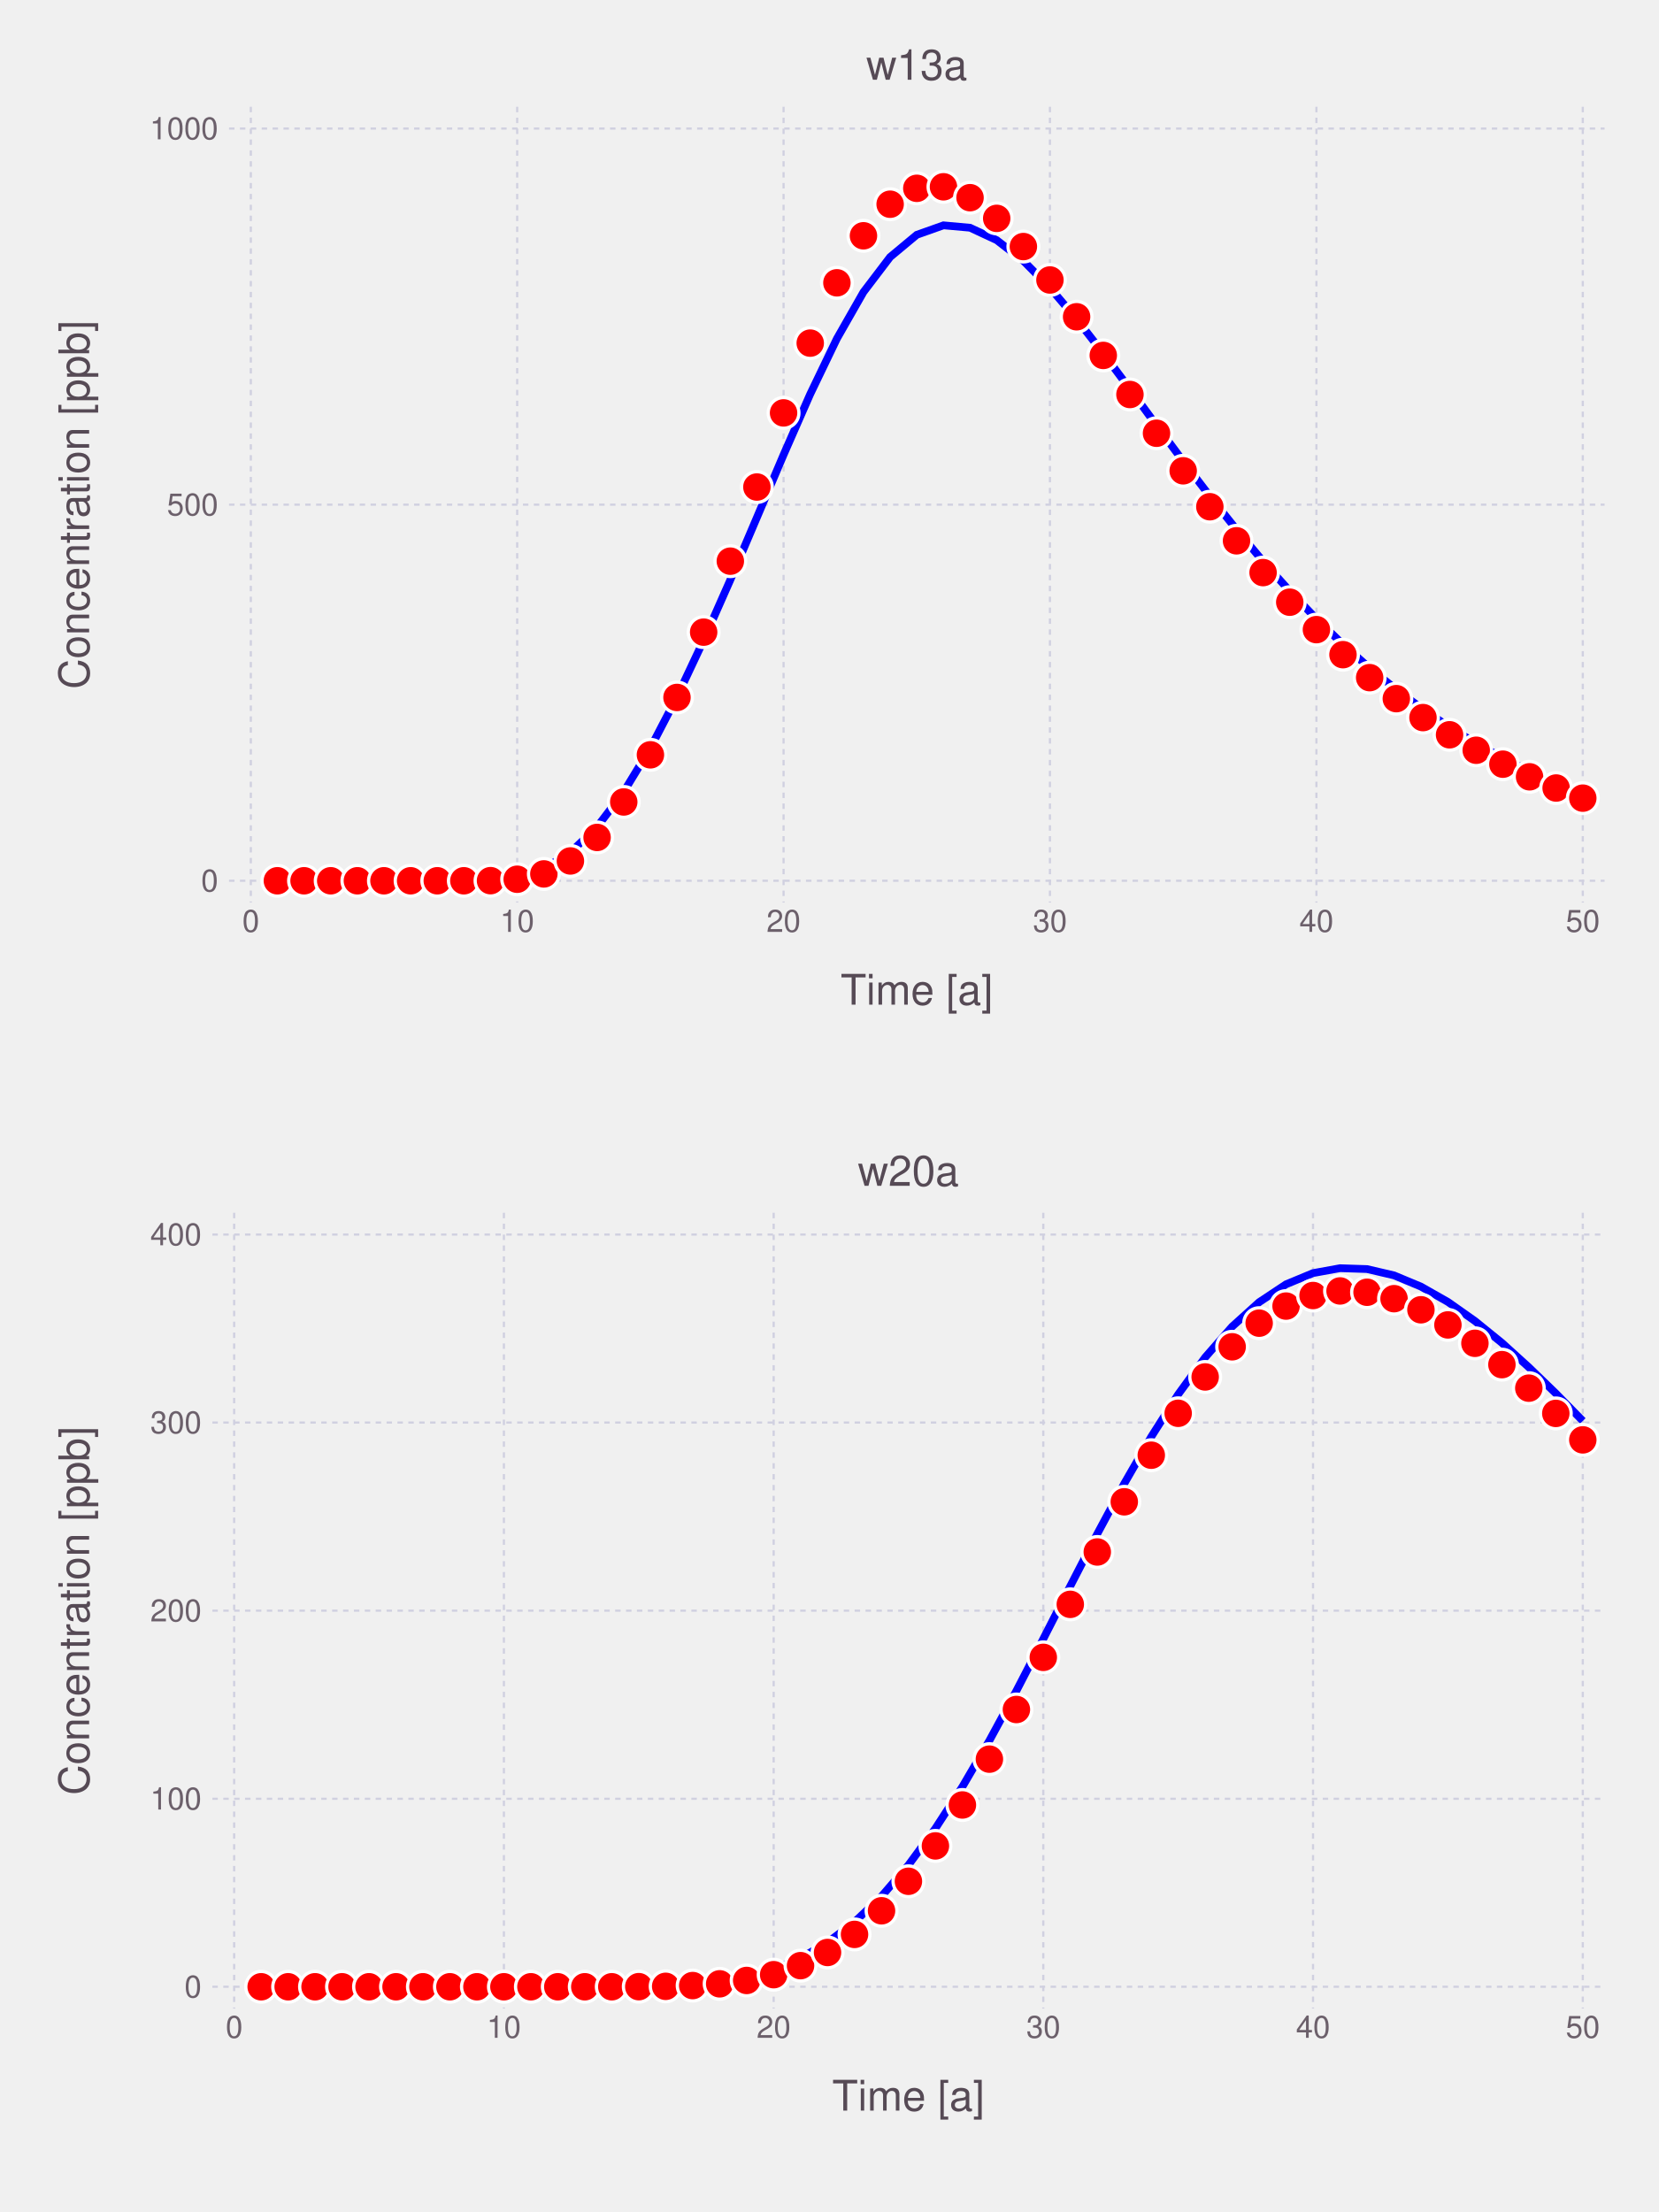
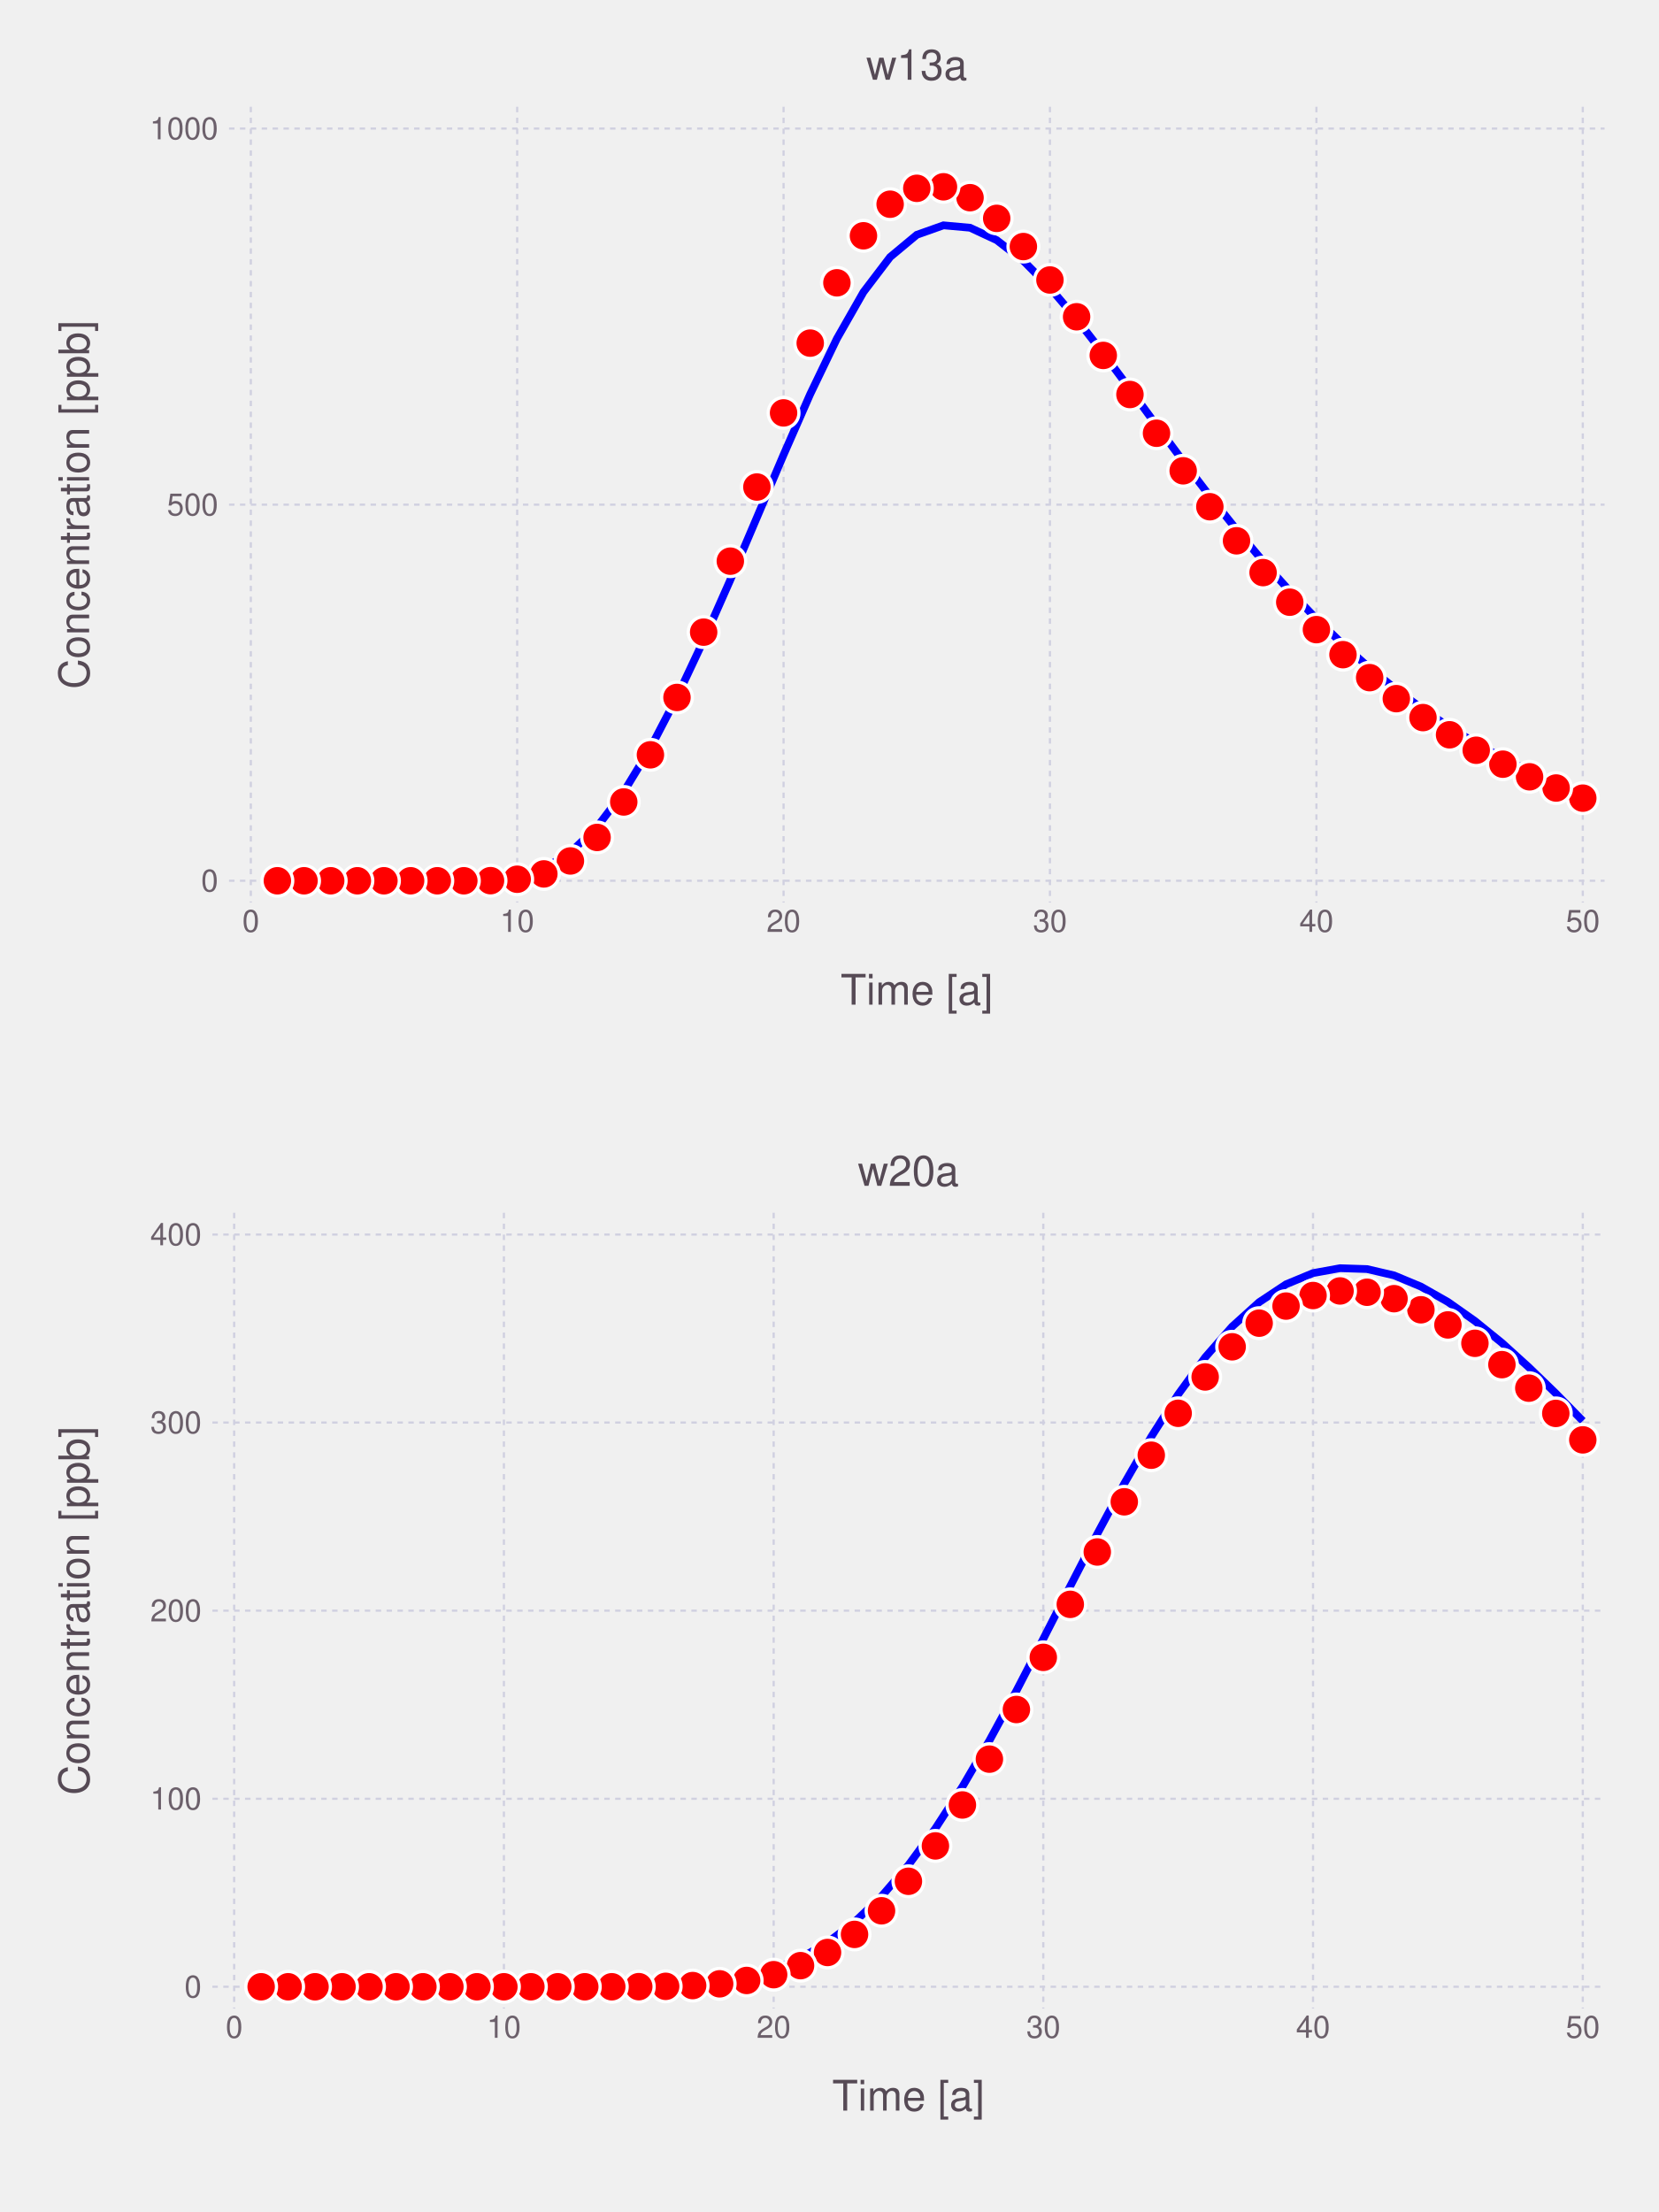
<svg xmlns="http://www.w3.org/2000/svg" xmlns:xlink="http://www.w3.org/1999/xlink" version="1.2" width="152.4mm" height="203.2mm" viewBox="0 0 152.4 203.2" stroke="none" fill="#000000" stroke-width="0.3" font-size="3.88">
-   <g class="plotroot xscalable yscalable" id="img-ec801d89-1">
-     <g font-size="3.88" font-family="'PT Sans','Helvetica Neue','Helvetica',sans-serif" fill="#564A55" stroke="#000000" stroke-opacity="0.000" id="img-ec801d89-2">
+   <g class="plotroot xscalable yscalable" id="img-d4e4b891-1">
+     <g font-size="3.88" font-family="'PT Sans','Helvetica Neue','Helvetica',sans-serif" fill="#564A55" stroke="#000000" stroke-opacity="0.000" id="img-d4e4b891-2">
      <text x="83.45" y="191.56" text-anchor="middle" dy="0.6em">Time [a]</text>
    </g>
-     <g class="guide xlabels" font-size="2.82" font-family="'PT Sans Caption','Helvetica Neue','Helvetica',sans-serif" fill="#6C606B" id="img-ec801d89-3">
+     <g class="guide xlabels" font-size="2.82" font-family="'PT Sans Caption','Helvetica Neue','Helvetica',sans-serif" fill="#6C606B" id="img-d4e4b891-3">
      <text x="21.51" y="185.51" text-anchor="middle" dy="0.6em">0</text>
      <text x="46.29" y="185.51" text-anchor="middle" dy="0.6em">10</text>
      <text x="71.07" y="185.51" text-anchor="middle" dy="0.6em">20</text>
      <text x="95.84" y="185.51" text-anchor="middle" dy="0.6em">30</text>
      <text x="120.62" y="185.51" text-anchor="middle" dy="0.6em">40</text>
      <text x="145.4" y="185.51" text-anchor="middle" dy="0.6em">50</text>
    </g>
-     <g clip-path="url(#img-ec801d89-4)">
-       <g id="img-ec801d89-5">
-         <g pointer-events="visible" opacity="1" fill="#000000" fill-opacity="0.000" stroke="#000000" stroke-opacity="0.000" class="guide background" id="img-ec801d89-6">
+     <g clip-path="url(#img-d4e4b891-4)">
+       <g id="img-d4e4b891-5">
+         <g pointer-events="visible" opacity="1" fill="#000000" fill-opacity="0.000" stroke="#000000" stroke-opacity="0.000" class="guide background" id="img-d4e4b891-6">
          <rect x="19.51" y="111.41" width="127.89" height="73.1" />
        </g>
-         <g class="guide ygridlines xfixed" stroke-dasharray="0.5,0.5" stroke-width="0.2" stroke="#D0D0E0" id="img-ec801d89-7">
+         <g class="guide ygridlines xfixed" stroke-dasharray="0.5,0.5" stroke-width="0.2" stroke="#D0D0E0" id="img-d4e4b891-7">
          <path fill="none" d="M19.51,182.51 L 147.4 182.51" />
          <path fill="none" d="M19.51,165.24 L 147.4 165.24" />
          <path fill="none" d="M19.51,147.96 L 147.4 147.96" />
          <path fill="none" d="M19.51,130.68 L 147.4 130.68" />
          <path fill="none" d="M19.51,113.41 L 147.4 113.41" />
        </g>
-         <g class="guide xgridlines yfixed" stroke-dasharray="0.5,0.5" stroke-width="0.2" stroke="#D0D0E0" id="img-ec801d89-8">
+         <g class="guide xgridlines yfixed" stroke-dasharray="0.5,0.5" stroke-width="0.2" stroke="#D0D0E0" id="img-d4e4b891-8">
          <path fill="none" d="M21.51,111.41 L 21.51 184.51" />
          <path fill="none" d="M46.29,111.41 L 46.29 184.51" />
          <path fill="none" d="M71.07,111.41 L 71.07 184.51" />
          <path fill="none" d="M95.84,111.41 L 95.84 184.51" />
          <path fill="none" d="M120.62,111.41 L 120.62 184.51" />
          <path fill="none" d="M145.4,111.41 L 145.4 184.51" />
        </g>
-         <g class="plotpanel" id="img-ec801d89-9">
-           <g stroke-width="0.71" fill="#000000" fill-opacity="0.000" class="geometry" stroke-dasharray="none" stroke="#0000FF" id="img-ec801d89-10">
+         <g class="plotpanel" id="img-d4e4b891-9">
+           <g stroke-width="0.71" fill="#000000" fill-opacity="0.000" class="geometry" stroke-dasharray="none" stroke="#0000FF" id="img-d4e4b891-10">
            <path fill="none" d="M23.99,182.51 L 26.47 182.51 28.94 182.51 31.42 182.51 33.9 182.51 36.38 182.51 38.85 182.51 41.33 182.51 43.81 182.51 46.29 182.51 48.77 182.51 51.24 182.51 53.72 182.51 56.2 182.5 58.68 182.48 61.15 182.43 63.63 182.3 66.11 182.04 68.59 181.6 71.07 180.9 73.54 179.87 76.02 178.44 78.5 176.56 80.98 174.2 83.45 171.33 85.93 167.96 88.41 164.13 90.89 159.89 93.37 155.32 95.84 150.55 98.32 145.7 100.8 140.9 103.28 136.28 105.76 131.98 108.23 128.09 110.71 124.69 113.19 121.86 115.67 119.62 118.14 117.98 120.62 116.95 123.1 116.5 125.58 116.58 128.06 117.16 130.53 118.19 133.01 119.6 135.49 121.35 137.97 123.36 140.44 125.6 142.92 128 145.4 130.53" />
          </g>
-           <g class="geometry" id="img-ec801d89-11">
-             <g class="color_RGBA{Float32}(1.0f0,0.0f0,0.0f0,1.0f0)" stroke="#FFFFFF" stroke-width="0.3" fill="#FF0000" id="img-ec801d89-12">
-               <use xlink:href="#img-ec801d89-13" x="23.99" y="182.51" />
-               <use xlink:href="#img-ec801d89-13" x="26.47" y="182.51" />
-               <use xlink:href="#img-ec801d89-13" x="28.94" y="182.51" />
-               <use xlink:href="#img-ec801d89-13" x="31.42" y="182.51" />
-               <use xlink:href="#img-ec801d89-13" x="33.9" y="182.51" />
-               <use xlink:href="#img-ec801d89-13" x="36.38" y="182.51" />
-               <use xlink:href="#img-ec801d89-13" x="38.85" y="182.51" />
-               <use xlink:href="#img-ec801d89-13" x="41.33" y="182.51" />
-               <use xlink:href="#img-ec801d89-13" x="43.81" y="182.51" />
-               <use xlink:href="#img-ec801d89-13" x="46.29" y="182.51" />
-               <use xlink:href="#img-ec801d89-13" x="48.77" y="182.51" />
-               <use xlink:href="#img-ec801d89-13" x="51.24" y="182.51" />
-               <use xlink:href="#img-ec801d89-13" x="53.72" y="182.51" />
-               <use xlink:href="#img-ec801d89-13" x="56.2" y="182.51" />
-               <use xlink:href="#img-ec801d89-13" x="58.68" y="182.5" />
-               <use xlink:href="#img-ec801d89-13" x="61.15" y="182.47" />
-               <use xlink:href="#img-ec801d89-13" x="63.63" y="182.4" />
-               <use xlink:href="#img-ec801d89-13" x="66.11" y="182.24" />
-               <use xlink:href="#img-ec801d89-13" x="68.59" y="181.93" />
-               <use xlink:href="#img-ec801d89-13" x="71.07" y="181.4" />
-               <use xlink:href="#img-ec801d89-13" x="73.54" y="180.57" />
-               <use xlink:href="#img-ec801d89-13" x="76.02" y="179.36" />
-               <use xlink:href="#img-ec801d89-13" x="78.5" y="177.7" />
-               <use xlink:href="#img-ec801d89-13" x="80.98" y="175.53" />
-               <use xlink:href="#img-ec801d89-13" x="83.45" y="172.82" />
-               <use xlink:href="#img-ec801d89-13" x="85.93" y="169.57" />
-               <use xlink:href="#img-ec801d89-13" x="88.41" y="165.81" />
-               <use xlink:href="#img-ec801d89-13" x="90.89" y="161.6" />
-               <use xlink:href="#img-ec801d89-13" x="93.37" y="157.04" />
-               <use xlink:href="#img-ec801d89-13" x="95.84" y="152.25" />
-               <use xlink:href="#img-ec801d89-13" x="98.32" y="147.38" />
-               <use xlink:href="#img-ec801d89-13" x="100.8" y="142.57" />
-               <use xlink:href="#img-ec801d89-13" x="103.28" y="137.96" />
-               <use xlink:href="#img-ec801d89-13" x="105.76" y="133.68" />
-               <use xlink:href="#img-ec801d89-13" x="108.23" y="129.83" />
-               <use xlink:href="#img-ec801d89-13" x="110.71" y="126.49" />
-               <use xlink:href="#img-ec801d89-13" x="113.19" y="123.72" />
-               <use xlink:href="#img-ec801d89-13" x="115.67" y="121.55" />
-               <use xlink:href="#img-ec801d89-13" x="118.14" y="119.98" />
-               <use xlink:href="#img-ec801d89-13" x="120.62" y="119.01" />
-               <use xlink:href="#img-ec801d89-13" x="123.1" y="118.59" />
-               <use xlink:href="#img-ec801d89-13" x="125.58" y="118.71" />
-               <use xlink:href="#img-ec801d89-13" x="128.06" y="119.3" />
-               <use xlink:href="#img-ec801d89-13" x="130.53" y="120.32" />
-               <use xlink:href="#img-ec801d89-13" x="133.01" y="121.71" />
-               <use xlink:href="#img-ec801d89-13" x="135.49" y="123.4" />
-               <use xlink:href="#img-ec801d89-13" x="137.97" y="125.36" />
-               <use xlink:href="#img-ec801d89-13" x="140.44" y="127.52" />
-               <use xlink:href="#img-ec801d89-13" x="142.92" y="129.84" />
-               <use xlink:href="#img-ec801d89-13" x="145.4" y="132.27" />
+           <g class="geometry" id="img-d4e4b891-11">
+             <g class="color_RGBA{Float32}(1.0f0,0.0f0,0.0f0,1.0f0)" stroke-width="0.3" id="img-d4e4b891-12">
+               <g stroke="#FFFFFF" fill="#FF0000" id="img-d4e4b891-13">
+                 <use xlink:href="#img-d4e4b891-14" x="145.4" y="132.27" />
+               </g>
+               <g stroke="#FFFFFF" fill="#FF0000" id="img-d4e4b891-15">
+                 <use xlink:href="#img-d4e4b891-16" x="142.92" y="129.84" />
+               </g>
+               <g stroke="#FFFFFF" fill="#FF0000" id="img-d4e4b891-17">
+                 <use xlink:href="#img-d4e4b891-18" x="140.44" y="127.52" />
+               </g>
+               <g stroke="#FFFFFF" fill="#FF0000" id="img-d4e4b891-19">
+                 <use xlink:href="#img-d4e4b891-20" x="137.97" y="125.36" />
+               </g>
+               <g stroke="#FFFFFF" fill="#FF0000" id="img-d4e4b891-21">
+                 <use xlink:href="#img-d4e4b891-22" x="135.49" y="123.4" />
+               </g>
+               <g stroke="#FFFFFF" fill="#FF0000" id="img-d4e4b891-23">
+                 <use xlink:href="#img-d4e4b891-24" x="133.01" y="121.71" />
+               </g>
+               <g stroke="#FFFFFF" fill="#FF0000" id="img-d4e4b891-25">
+                 <use xlink:href="#img-d4e4b891-26" x="130.53" y="120.32" />
+               </g>
+               <g stroke="#FFFFFF" fill="#FF0000" id="img-d4e4b891-27">
+                 <use xlink:href="#img-d4e4b891-28" x="128.06" y="119.3" />
+               </g>
+               <g stroke="#FFFFFF" fill="#FF0000" id="img-d4e4b891-29">
+                 <use xlink:href="#img-d4e4b891-30" x="125.58" y="118.71" />
+               </g>
+               <g stroke="#FFFFFF" fill="#FF0000" id="img-d4e4b891-31">
+                 <use xlink:href="#img-d4e4b891-32" x="123.1" y="118.59" />
+               </g>
+               <g stroke="#FFFFFF" fill="#FF0000" id="img-d4e4b891-33">
+                 <use xlink:href="#img-d4e4b891-34" x="120.62" y="119.01" />
+               </g>
+               <g stroke="#FFFFFF" fill="#FF0000" id="img-d4e4b891-35">
+                 <use xlink:href="#img-d4e4b891-36" x="118.14" y="119.98" />
+               </g>
+               <g stroke="#FFFFFF" fill="#FF0000" id="img-d4e4b891-37">
+                 <use xlink:href="#img-d4e4b891-38" x="115.67" y="121.55" />
+               </g>
+               <g stroke="#FFFFFF" fill="#FF0000" id="img-d4e4b891-39">
+                 <use xlink:href="#img-d4e4b891-40" x="113.19" y="123.72" />
+               </g>
+               <g stroke="#FFFFFF" fill="#FF0000" id="img-d4e4b891-41">
+                 <use xlink:href="#img-d4e4b891-42" x="110.71" y="126.49" />
+               </g>
+               <g stroke="#FFFFFF" fill="#FF0000" id="img-d4e4b891-43">
+                 <use xlink:href="#img-d4e4b891-44" x="108.23" y="129.83" />
+               </g>
+               <g stroke="#FFFFFF" fill="#FF0000" id="img-d4e4b891-45">
+                 <use xlink:href="#img-d4e4b891-46" x="105.76" y="133.68" />
+               </g>
+               <g stroke="#FFFFFF" fill="#FF0000" id="img-d4e4b891-47">
+                 <use xlink:href="#img-d4e4b891-48" x="103.28" y="137.96" />
+               </g>
+               <g stroke="#FFFFFF" fill="#FF0000" id="img-d4e4b891-49">
+                 <use xlink:href="#img-d4e4b891-50" x="100.8" y="142.57" />
+               </g>
+               <g stroke="#FFFFFF" fill="#FF0000" id="img-d4e4b891-51">
+                 <use xlink:href="#img-d4e4b891-52" x="98.32" y="147.38" />
+               </g>
+               <g stroke="#FFFFFF" fill="#FF0000" id="img-d4e4b891-53">
+                 <use xlink:href="#img-d4e4b891-54" x="95.84" y="152.25" />
+               </g>
+               <g stroke="#FFFFFF" fill="#FF0000" id="img-d4e4b891-55">
+                 <use xlink:href="#img-d4e4b891-56" x="93.37" y="157.04" />
+               </g>
+               <g stroke="#FFFFFF" fill="#FF0000" id="img-d4e4b891-57">
+                 <use xlink:href="#img-d4e4b891-58" x="90.89" y="161.6" />
+               </g>
+               <g stroke="#FFFFFF" fill="#FF0000" id="img-d4e4b891-59">
+                 <use xlink:href="#img-d4e4b891-60" x="88.41" y="165.81" />
+               </g>
+               <g stroke="#FFFFFF" fill="#FF0000" id="img-d4e4b891-61">
+                 <use xlink:href="#img-d4e4b891-62" x="85.93" y="169.57" />
+               </g>
+               <g stroke="#FFFFFF" fill="#FF0000" id="img-d4e4b891-63">
+                 <use xlink:href="#img-d4e4b891-64" x="83.45" y="172.82" />
+               </g>
+               <g stroke="#FFFFFF" fill="#FF0000" id="img-d4e4b891-65">
+                 <use xlink:href="#img-d4e4b891-66" x="80.98" y="175.53" />
+               </g>
+               <g stroke="#FFFFFF" fill="#FF0000" id="img-d4e4b891-67">
+                 <use xlink:href="#img-d4e4b891-68" x="78.5" y="177.7" />
+               </g>
+               <g stroke="#FFFFFF" fill="#FF0000" id="img-d4e4b891-69">
+                 <use xlink:href="#img-d4e4b891-70" x="76.02" y="179.36" />
+               </g>
+               <g stroke="#FFFFFF" fill="#FF0000" id="img-d4e4b891-71">
+                 <use xlink:href="#img-d4e4b891-72" x="73.54" y="180.57" />
+               </g>
+               <g stroke="#FFFFFF" fill="#FF0000" id="img-d4e4b891-73">
+                 <use xlink:href="#img-d4e4b891-74" x="71.07" y="181.4" />
+               </g>
+               <g stroke="#FFFFFF" fill="#FF0000" id="img-d4e4b891-75">
+                 <use xlink:href="#img-d4e4b891-76" x="68.59" y="181.93" />
+               </g>
+               <g stroke="#FFFFFF" fill="#FF0000" id="img-d4e4b891-77">
+                 <use xlink:href="#img-d4e4b891-78" x="66.11" y="182.24" />
+               </g>
+               <g stroke="#FFFFFF" fill="#FF0000" id="img-d4e4b891-79">
+                 <use xlink:href="#img-d4e4b891-80" x="63.63" y="182.4" />
+               </g>
+               <g stroke="#FFFFFF" fill="#FF0000" id="img-d4e4b891-81">
+                 <use xlink:href="#img-d4e4b891-82" x="61.15" y="182.47" />
+               </g>
+               <g stroke="#FFFFFF" fill="#FF0000" id="img-d4e4b891-83">
+                 <use xlink:href="#img-d4e4b891-84" x="58.68" y="182.5" />
+               </g>
+               <g stroke="#FFFFFF" fill="#FF0000" id="img-d4e4b891-85">
+                 <use xlink:href="#img-d4e4b891-86" x="56.2" y="182.51" />
+               </g>
+               <g stroke="#FFFFFF" fill="#FF0000" id="img-d4e4b891-87">
+                 <use xlink:href="#img-d4e4b891-88" x="53.72" y="182.51" />
+               </g>
+               <g stroke="#FFFFFF" fill="#FF0000" id="img-d4e4b891-89">
+                 <use xlink:href="#img-d4e4b891-90" x="51.24" y="182.51" />
+               </g>
+               <g stroke="#FFFFFF" fill="#FF0000" id="img-d4e4b891-91">
+                 <use xlink:href="#img-d4e4b891-92" x="48.77" y="182.51" />
+               </g>
+               <g stroke="#FFFFFF" fill="#FF0000" id="img-d4e4b891-93">
+                 <use xlink:href="#img-d4e4b891-94" x="46.29" y="182.51" />
+               </g>
+               <g stroke="#FFFFFF" fill="#FF0000" id="img-d4e4b891-95">
+                 <use xlink:href="#img-d4e4b891-96" x="43.81" y="182.51" />
+               </g>
+               <g stroke="#FFFFFF" fill="#FF0000" id="img-d4e4b891-97">
+                 <use xlink:href="#img-d4e4b891-98" x="41.33" y="182.51" />
+               </g>
+               <g stroke="#FFFFFF" fill="#FF0000" id="img-d4e4b891-99">
+                 <use xlink:href="#img-d4e4b891-100" x="38.85" y="182.51" />
+               </g>
+               <g stroke="#FFFFFF" fill="#FF0000" id="img-d4e4b891-101">
+                 <use xlink:href="#img-d4e4b891-102" x="36.38" y="182.51" />
+               </g>
+               <g stroke="#FFFFFF" fill="#FF0000" id="img-d4e4b891-103">
+                 <use xlink:href="#img-d4e4b891-104" x="33.9" y="182.51" />
+               </g>
+               <g stroke="#FFFFFF" fill="#FF0000" id="img-d4e4b891-105">
+                 <use xlink:href="#img-d4e4b891-106" x="31.42" y="182.51" />
+               </g>
+               <g stroke="#FFFFFF" fill="#FF0000" id="img-d4e4b891-107">
+                 <use xlink:href="#img-d4e4b891-108" x="28.94" y="182.51" />
+               </g>
+               <g stroke="#FFFFFF" fill="#FF0000" id="img-d4e4b891-109">
+                 <use xlink:href="#img-d4e4b891-110" x="26.47" y="182.51" />
+               </g>
+               <g stroke="#FFFFFF" fill="#FF0000" id="img-d4e4b891-111">
+                 <use xlink:href="#img-d4e4b891-112" x="23.99" y="182.51" />
+               </g>
            </g>
          </g>
        </g>
      </g>
    </g>
-     <g class="guide ylabels" font-size="2.82" font-family="'PT Sans Caption','Helvetica Neue','Helvetica',sans-serif" fill="#6C606B" id="img-ec801d89-14">
+     <g class="guide ylabels" font-size="2.82" font-family="'PT Sans Caption','Helvetica Neue','Helvetica',sans-serif" fill="#6C606B" id="img-d4e4b891-113">
      <text x="18.51" y="182.51" text-anchor="end" dy="0.35em">0</text>
      <text x="18.51" y="165.24" text-anchor="end" dy="0.35em">100</text>
      <text x="18.51" y="147.96" text-anchor="end" dy="0.35em">200</text>
      <text x="18.51" y="130.68" text-anchor="end" dy="0.35em">300</text>
      <text x="18.51" y="113.41" text-anchor="end" dy="0.35em">400</text>
    </g>
-     <g font-size="3.88" font-family="'PT Sans','Helvetica Neue','Helvetica',sans-serif" fill="#564A55" stroke="#000000" stroke-opacity="0.000" id="img-ec801d89-15">
+     <g font-size="3.88" font-family="'PT Sans','Helvetica Neue','Helvetica',sans-serif" fill="#564A55" stroke="#000000" stroke-opacity="0.000" id="img-d4e4b891-114">
      <text x="8.83" y="145.96" text-anchor="middle" dy="0.35em" transform="rotate(-90, 8.83, 147.96)">Concentration [ppb]</text>
    </g>
-     <g font-size="3.88" font-family="'PT Sans','Helvetica Neue','Helvetica',sans-serif" fill="#564A55" stroke="#000000" stroke-opacity="0.000" id="img-ec801d89-16">
+     <g font-size="3.88" font-family="'PT Sans','Helvetica Neue','Helvetica',sans-serif" fill="#564A55" stroke="#000000" stroke-opacity="0.000" id="img-d4e4b891-115">
      <text x="83.45" y="106.6" text-anchor="middle" dy="0.6em">w20a</text>
    </g>
  </g>
-   <g class="plotroot xscalable yscalable" id="img-ec801d89-17">
-     <g font-size="3.88" font-family="'PT Sans','Helvetica Neue','Helvetica',sans-serif" fill="#564A55" stroke="#000000" stroke-opacity="0.000" id="img-ec801d89-18">
+   <g class="plotroot xscalable yscalable" id="img-d4e4b891-116">
+     <g font-size="3.88" font-family="'PT Sans','Helvetica Neue','Helvetica',sans-serif" fill="#564A55" stroke="#000000" stroke-opacity="0.000" id="img-d4e4b891-117">
      <text x="84.22" y="89.96" text-anchor="middle" dy="0.6em">Time [a]</text>
    </g>
-     <g class="guide xlabels" font-size="2.82" font-family="'PT Sans Caption','Helvetica Neue','Helvetica',sans-serif" fill="#6C606B" id="img-ec801d89-19">
+     <g class="guide xlabels" font-size="2.82" font-family="'PT Sans Caption','Helvetica Neue','Helvetica',sans-serif" fill="#6C606B" id="img-d4e4b891-118">
      <text x="23.04" y="83.91" text-anchor="middle" dy="0.6em">0</text>
      <text x="47.51" y="83.91" text-anchor="middle" dy="0.6em">10</text>
      <text x="71.98" y="83.91" text-anchor="middle" dy="0.6em">20</text>
      <text x="96.45" y="83.91" text-anchor="middle" dy="0.6em">30</text>
      <text x="120.93" y="83.91" text-anchor="middle" dy="0.6em">40</text>
      <text x="145.4" y="83.91" text-anchor="middle" dy="0.6em">50</text>
    </g>
-     <g clip-path="url(#img-ec801d89-20)">
-       <g id="img-ec801d89-21">
-         <g pointer-events="visible" opacity="1" fill="#000000" fill-opacity="0.000" stroke="#000000" stroke-opacity="0.000" class="guide background" id="img-ec801d89-22">
+     <g clip-path="url(#img-d4e4b891-119)">
+       <g id="img-d4e4b891-120">
+         <g pointer-events="visible" opacity="1" fill="#000000" fill-opacity="0.000" stroke="#000000" stroke-opacity="0.000" class="guide background" id="img-d4e4b891-121">
          <rect x="21.04" y="9.81" width="126.36" height="73.1" />
        </g>
-         <g class="guide ygridlines xfixed" stroke-dasharray="0.5,0.5" stroke-width="0.2" stroke="#D0D0E0" id="img-ec801d89-23">
+         <g class="guide ygridlines xfixed" stroke-dasharray="0.5,0.5" stroke-width="0.2" stroke="#D0D0E0" id="img-d4e4b891-122">
          <path fill="none" d="M21.04,80.91 L 147.4 80.91" />
          <path fill="none" d="M21.04,46.36 L 147.4 46.36" />
          <path fill="none" d="M21.04,11.81 L 147.4 11.81" />
        </g>
-         <g class="guide xgridlines yfixed" stroke-dasharray="0.5,0.5" stroke-width="0.2" stroke="#D0D0E0" id="img-ec801d89-24">
+         <g class="guide xgridlines yfixed" stroke-dasharray="0.5,0.5" stroke-width="0.2" stroke="#D0D0E0" id="img-d4e4b891-123">
          <path fill="none" d="M23.04,9.81 L 23.04 82.91" />
          <path fill="none" d="M47.51,9.81 L 47.51 82.91" />
          <path fill="none" d="M71.98,9.81 L 71.98 82.91" />
          <path fill="none" d="M96.45,9.81 L 96.45 82.91" />
          <path fill="none" d="M120.93,9.81 L 120.93 82.91" />
          <path fill="none" d="M145.4,9.81 L 145.4 82.91" />
        </g>
-         <g class="plotpanel" id="img-ec801d89-25">
-           <g stroke-width="0.71" fill="#000000" fill-opacity="0.000" class="geometry" stroke-dasharray="none" stroke="#0000FF" id="img-ec801d89-26">
+         <g class="plotpanel" id="img-d4e4b891-124">
+           <g stroke-width="0.71" fill="#000000" fill-opacity="0.000" class="geometry" stroke-dasharray="none" stroke="#0000FF" id="img-d4e4b891-125">
            <path fill="none" d="M25.48,80.91 L 27.93 80.91 30.38 80.91 32.83 80.91 35.27 80.91 37.72 80.91 40.17 80.91 42.61 80.91 45.06 80.85 47.51 80.56 49.96 79.79 52.4 78.3 54.85 75.96 57.3 72.74 59.75 68.71 62.19 64.02 64.64 58.81 67.09 53.27 69.53 47.54 71.98 41.78 74.43 36.2 76.88 31.11 79.32 26.83 81.77 23.61 84.22 21.57 86.67 20.7 89.11 20.92 91.56 22.06 94.01 23.96 96.45 26.43 98.9 29.31 101.35 32.46 103.8 35.74 106.24 39.07 108.69 42.37 111.14 45.58 113.59 48.65 116.03 51.57 118.48 54.3 120.93 56.85 123.37 59.2 125.82 61.37 128.27 63.35 130.72 65.16 133.16 66.81 135.61 68.29 138.06 69.64 140.51 70.85 142.95 71.94 145.4 72.92" />
          </g>
-           <g class="geometry" id="img-ec801d89-27">
-             <g class="color_RGBA{Float32}(1.0f0,0.0f0,0.0f0,1.0f0)" stroke="#FFFFFF" stroke-width="0.3" fill="#FF0000" id="img-ec801d89-28">
-               <use xlink:href="#img-ec801d89-29" x="25.48" y="80.91" />
-               <use xlink:href="#img-ec801d89-29" x="27.93" y="80.91" />
-               <use xlink:href="#img-ec801d89-29" x="30.38" y="80.91" />
-               <use xlink:href="#img-ec801d89-29" x="32.83" y="80.91" />
-               <use xlink:href="#img-ec801d89-29" x="35.27" y="80.91" />
-               <use xlink:href="#img-ec801d89-29" x="37.72" y="80.91" />
-               <use xlink:href="#img-ec801d89-29" x="40.17" y="80.91" />
-               <use xlink:href="#img-ec801d89-29" x="42.61" y="80.91" />
-               <use xlink:href="#img-ec801d89-29" x="45.06" y="80.9" />
-               <use xlink:href="#img-ec801d89-29" x="47.51" y="80.77" />
-               <use xlink:href="#img-ec801d89-29" x="49.96" y="80.28" />
-               <use xlink:href="#img-ec801d89-29" x="52.4" y="79.09" />
-               <use xlink:href="#img-ec801d89-29" x="54.85" y="76.93" />
-               <use xlink:href="#img-ec801d89-29" x="57.3" y="73.67" />
-               <use xlink:href="#img-ec801d89-29" x="59.75" y="69.34" />
-               <use xlink:href="#img-ec801d89-29" x="62.19" y="64.07" />
-               <use xlink:href="#img-ec801d89-29" x="64.64" y="58.07" />
-               <use xlink:href="#img-ec801d89-29" x="67.09" y="51.55" />
-               <use xlink:href="#img-ec801d89-29" x="69.53" y="44.74" />
-               <use xlink:href="#img-ec801d89-29" x="71.98" y="37.93" />
-               <use xlink:href="#img-ec801d89-29" x="74.43" y="31.52" />
-               <use xlink:href="#img-ec801d89-29" x="76.88" y="25.98" />
-               <use xlink:href="#img-ec801d89-29" x="79.32" y="21.66" />
-               <use xlink:href="#img-ec801d89-29" x="81.77" y="18.76" />
-               <use xlink:href="#img-ec801d89-29" x="84.22" y="17.3" />
-               <use xlink:href="#img-ec801d89-29" x="86.67" y="17.16" />
-               <use xlink:href="#img-ec801d89-29" x="89.11" y="18.16" />
-               <use xlink:href="#img-ec801d89-29" x="91.56" y="20.06" />
-               <use xlink:href="#img-ec801d89-29" x="94.01" y="22.65" />
-               <use xlink:href="#img-ec801d89-29" x="96.45" y="25.72" />
-               <use xlink:href="#img-ec801d89-29" x="98.9" y="29.1" />
-               <use xlink:href="#img-ec801d89-29" x="101.35" y="32.65" />
-               <use xlink:href="#img-ec801d89-29" x="103.8" y="36.24" />
-               <use xlink:href="#img-ec801d89-29" x="106.24" y="39.8" />
-               <use xlink:href="#img-ec801d89-29" x="108.69" y="43.25" />
-               <use xlink:href="#img-ec801d89-29" x="111.14" y="46.55" />
-               <use xlink:href="#img-ec801d89-29" x="113.59" y="49.68" />
-               <use xlink:href="#img-ec801d89-29" x="116.03" y="52.6" />
-               <use xlink:href="#img-ec801d89-29" x="118.48" y="55.32" />
-               <use xlink:href="#img-ec801d89-29" x="120.93" y="57.84" />
-               <use xlink:href="#img-ec801d89-29" x="123.37" y="60.14" />
-               <use xlink:href="#img-ec801d89-29" x="125.82" y="62.25" />
-               <use xlink:href="#img-ec801d89-29" x="128.27" y="64.18" />
-               <use xlink:href="#img-ec801d89-29" x="130.72" y="65.92" />
-               <use xlink:href="#img-ec801d89-29" x="133.16" y="67.5" />
-               <use xlink:href="#img-ec801d89-29" x="135.61" y="68.92" />
-               <use xlink:href="#img-ec801d89-29" x="138.06" y="70.2" />
-               <use xlink:href="#img-ec801d89-29" x="140.51" y="71.36" />
-               <use xlink:href="#img-ec801d89-29" x="142.95" y="72.39" />
-               <use xlink:href="#img-ec801d89-29" x="145.4" y="73.32" />
+           <g class="geometry" id="img-d4e4b891-126">
+             <g class="color_RGBA{Float32}(1.0f0,0.0f0,0.0f0,1.0f0)" stroke-width="0.3" id="img-d4e4b891-127">
+               <g stroke="#FFFFFF" fill="#FF0000" id="img-d4e4b891-128">
+                 <use xlink:href="#img-d4e4b891-129" x="145.4" y="73.32" />
+               </g>
+               <g stroke="#FFFFFF" fill="#FF0000" id="img-d4e4b891-130">
+                 <use xlink:href="#img-d4e4b891-131" x="142.95" y="72.39" />
+               </g>
+               <g stroke="#FFFFFF" fill="#FF0000" id="img-d4e4b891-132">
+                 <use xlink:href="#img-d4e4b891-133" x="140.51" y="71.36" />
+               </g>
+               <g stroke="#FFFFFF" fill="#FF0000" id="img-d4e4b891-134">
+                 <use xlink:href="#img-d4e4b891-135" x="138.06" y="70.2" />
+               </g>
+               <g stroke="#FFFFFF" fill="#FF0000" id="img-d4e4b891-136">
+                 <use xlink:href="#img-d4e4b891-137" x="135.61" y="68.92" />
+               </g>
+               <g stroke="#FFFFFF" fill="#FF0000" id="img-d4e4b891-138">
+                 <use xlink:href="#img-d4e4b891-139" x="133.16" y="67.5" />
+               </g>
+               <g stroke="#FFFFFF" fill="#FF0000" id="img-d4e4b891-140">
+                 <use xlink:href="#img-d4e4b891-141" x="130.72" y="65.92" />
+               </g>
+               <g stroke="#FFFFFF" fill="#FF0000" id="img-d4e4b891-142">
+                 <use xlink:href="#img-d4e4b891-143" x="128.27" y="64.18" />
+               </g>
+               <g stroke="#FFFFFF" fill="#FF0000" id="img-d4e4b891-144">
+                 <use xlink:href="#img-d4e4b891-145" x="125.82" y="62.25" />
+               </g>
+               <g stroke="#FFFFFF" fill="#FF0000" id="img-d4e4b891-146">
+                 <use xlink:href="#img-d4e4b891-147" x="123.37" y="60.14" />
+               </g>
+               <g stroke="#FFFFFF" fill="#FF0000" id="img-d4e4b891-148">
+                 <use xlink:href="#img-d4e4b891-149" x="120.93" y="57.84" />
+               </g>
+               <g stroke="#FFFFFF" fill="#FF0000" id="img-d4e4b891-150">
+                 <use xlink:href="#img-d4e4b891-151" x="118.48" y="55.32" />
+               </g>
+               <g stroke="#FFFFFF" fill="#FF0000" id="img-d4e4b891-152">
+                 <use xlink:href="#img-d4e4b891-153" x="116.03" y="52.6" />
+               </g>
+               <g stroke="#FFFFFF" fill="#FF0000" id="img-d4e4b891-154">
+                 <use xlink:href="#img-d4e4b891-155" x="113.59" y="49.68" />
+               </g>
+               <g stroke="#FFFFFF" fill="#FF0000" id="img-d4e4b891-156">
+                 <use xlink:href="#img-d4e4b891-157" x="111.14" y="46.55" />
+               </g>
+               <g stroke="#FFFFFF" fill="#FF0000" id="img-d4e4b891-158">
+                 <use xlink:href="#img-d4e4b891-159" x="108.69" y="43.25" />
+               </g>
+               <g stroke="#FFFFFF" fill="#FF0000" id="img-d4e4b891-160">
+                 <use xlink:href="#img-d4e4b891-161" x="106.24" y="39.8" />
+               </g>
+               <g stroke="#FFFFFF" fill="#FF0000" id="img-d4e4b891-162">
+                 <use xlink:href="#img-d4e4b891-163" x="103.8" y="36.24" />
+               </g>
+               <g stroke="#FFFFFF" fill="#FF0000" id="img-d4e4b891-164">
+                 <use xlink:href="#img-d4e4b891-165" x="101.35" y="32.65" />
+               </g>
+               <g stroke="#FFFFFF" fill="#FF0000" id="img-d4e4b891-166">
+                 <use xlink:href="#img-d4e4b891-167" x="98.9" y="29.1" />
+               </g>
+               <g stroke="#FFFFFF" fill="#FF0000" id="img-d4e4b891-168">
+                 <use xlink:href="#img-d4e4b891-169" x="96.45" y="25.72" />
+               </g>
+               <g stroke="#FFFFFF" fill="#FF0000" id="img-d4e4b891-170">
+                 <use xlink:href="#img-d4e4b891-171" x="94.01" y="22.65" />
+               </g>
+               <g stroke="#FFFFFF" fill="#FF0000" id="img-d4e4b891-172">
+                 <use xlink:href="#img-d4e4b891-173" x="91.56" y="20.06" />
+               </g>
+               <g stroke="#FFFFFF" fill="#FF0000" id="img-d4e4b891-174">
+                 <use xlink:href="#img-d4e4b891-175" x="89.11" y="18.16" />
+               </g>
+               <g stroke="#FFFFFF" fill="#FF0000" id="img-d4e4b891-176">
+                 <use xlink:href="#img-d4e4b891-177" x="86.67" y="17.16" />
+               </g>
+               <g stroke="#FFFFFF" fill="#FF0000" id="img-d4e4b891-178">
+                 <use xlink:href="#img-d4e4b891-179" x="84.22" y="17.3" />
+               </g>
+               <g stroke="#FFFFFF" fill="#FF0000" id="img-d4e4b891-180">
+                 <use xlink:href="#img-d4e4b891-181" x="81.77" y="18.76" />
+               </g>
+               <g stroke="#FFFFFF" fill="#FF0000" id="img-d4e4b891-182">
+                 <use xlink:href="#img-d4e4b891-183" x="79.32" y="21.66" />
+               </g>
+               <g stroke="#FFFFFF" fill="#FF0000" id="img-d4e4b891-184">
+                 <use xlink:href="#img-d4e4b891-185" x="76.88" y="25.98" />
+               </g>
+               <g stroke="#FFFFFF" fill="#FF0000" id="img-d4e4b891-186">
+                 <use xlink:href="#img-d4e4b891-187" x="74.43" y="31.52" />
+               </g>
+               <g stroke="#FFFFFF" fill="#FF0000" id="img-d4e4b891-188">
+                 <use xlink:href="#img-d4e4b891-189" x="71.98" y="37.93" />
+               </g>
+               <g stroke="#FFFFFF" fill="#FF0000" id="img-d4e4b891-190">
+                 <use xlink:href="#img-d4e4b891-191" x="69.53" y="44.74" />
+               </g>
+               <g stroke="#FFFFFF" fill="#FF0000" id="img-d4e4b891-192">
+                 <use xlink:href="#img-d4e4b891-193" x="67.09" y="51.55" />
+               </g>
+               <g stroke="#FFFFFF" fill="#FF0000" id="img-d4e4b891-194">
+                 <use xlink:href="#img-d4e4b891-195" x="64.64" y="58.07" />
+               </g>
+               <g stroke="#FFFFFF" fill="#FF0000" id="img-d4e4b891-196">
+                 <use xlink:href="#img-d4e4b891-197" x="62.19" y="64.07" />
+               </g>
+               <g stroke="#FFFFFF" fill="#FF0000" id="img-d4e4b891-198">
+                 <use xlink:href="#img-d4e4b891-199" x="59.75" y="69.34" />
+               </g>
+               <g stroke="#FFFFFF" fill="#FF0000" id="img-d4e4b891-200">
+                 <use xlink:href="#img-d4e4b891-201" x="57.3" y="73.67" />
+               </g>
+               <g stroke="#FFFFFF" fill="#FF0000" id="img-d4e4b891-202">
+                 <use xlink:href="#img-d4e4b891-203" x="54.85" y="76.93" />
+               </g>
+               <g stroke="#FFFFFF" fill="#FF0000" id="img-d4e4b891-204">
+                 <use xlink:href="#img-d4e4b891-205" x="52.4" y="79.09" />
+               </g>
+               <g stroke="#FFFFFF" fill="#FF0000" id="img-d4e4b891-206">
+                 <use xlink:href="#img-d4e4b891-207" x="49.96" y="80.28" />
+               </g>
+               <g stroke="#FFFFFF" fill="#FF0000" id="img-d4e4b891-208">
+                 <use xlink:href="#img-d4e4b891-209" x="47.51" y="80.77" />
+               </g>
+               <g stroke="#FFFFFF" fill="#FF0000" id="img-d4e4b891-210">
+                 <use xlink:href="#img-d4e4b891-211" x="45.06" y="80.9" />
+               </g>
+               <g stroke="#FFFFFF" fill="#FF0000" id="img-d4e4b891-212">
+                 <use xlink:href="#img-d4e4b891-213" x="42.61" y="80.91" />
+               </g>
+               <g stroke="#FFFFFF" fill="#FF0000" id="img-d4e4b891-214">
+                 <use xlink:href="#img-d4e4b891-215" x="40.17" y="80.91" />
+               </g>
+               <g stroke="#FFFFFF" fill="#FF0000" id="img-d4e4b891-216">
+                 <use xlink:href="#img-d4e4b891-217" x="37.72" y="80.91" />
+               </g>
+               <g stroke="#FFFFFF" fill="#FF0000" id="img-d4e4b891-218">
+                 <use xlink:href="#img-d4e4b891-219" x="35.27" y="80.91" />
+               </g>
+               <g stroke="#FFFFFF" fill="#FF0000" id="img-d4e4b891-220">
+                 <use xlink:href="#img-d4e4b891-221" x="32.83" y="80.91" />
+               </g>
+               <g stroke="#FFFFFF" fill="#FF0000" id="img-d4e4b891-222">
+                 <use xlink:href="#img-d4e4b891-223" x="30.38" y="80.91" />
+               </g>
+               <g stroke="#FFFFFF" fill="#FF0000" id="img-d4e4b891-224">
+                 <use xlink:href="#img-d4e4b891-225" x="27.93" y="80.91" />
+               </g>
+               <g stroke="#FFFFFF" fill="#FF0000" id="img-d4e4b891-226">
+                 <use xlink:href="#img-d4e4b891-227" x="25.48" y="80.91" />
+               </g>
            </g>
          </g>
        </g>
      </g>
    </g>
-     <g class="guide ylabels" font-size="2.82" font-family="'PT Sans Caption','Helvetica Neue','Helvetica',sans-serif" fill="#6C606B" id="img-ec801d89-30">
+     <g class="guide ylabels" font-size="2.82" font-family="'PT Sans Caption','Helvetica Neue','Helvetica',sans-serif" fill="#6C606B" id="img-d4e4b891-228">
      <text x="20.04" y="80.91" text-anchor="end" dy="0.35em">0</text>
      <text x="20.04" y="46.36" text-anchor="end" dy="0.35em">500</text>
      <text x="20.04" y="11.81" text-anchor="end" dy="0.35em">1000</text>
    </g>
-     <g font-size="3.88" font-family="'PT Sans','Helvetica Neue','Helvetica',sans-serif" fill="#564A55" stroke="#000000" stroke-opacity="0.000" id="img-ec801d89-31">
+     <g font-size="3.88" font-family="'PT Sans','Helvetica Neue','Helvetica',sans-serif" fill="#564A55" stroke="#000000" stroke-opacity="0.000" id="img-d4e4b891-229">
      <text x="8.83" y="44.36" text-anchor="middle" dy="0.35em" transform="rotate(-90, 8.83, 46.36)">Concentration [ppb]</text>
    </g>
-     <g font-size="3.88" font-family="'PT Sans','Helvetica Neue','Helvetica',sans-serif" fill="#564A55" stroke="#000000" stroke-opacity="0.000" id="img-ec801d89-32">
+     <g font-size="3.88" font-family="'PT Sans','Helvetica Neue','Helvetica',sans-serif" fill="#564A55" stroke="#000000" stroke-opacity="0.000" id="img-d4e4b891-230">
      <text x="84.22" y="5" text-anchor="middle" dy="0.6em">w13a</text>
    </g>
  </g>
  <defs>
-     <clipPath id="img-ec801d89-4">
+     <clipPath id="img-d4e4b891-4">
      <path d="M19.51,111.41 L 147.4 111.41 147.4 184.51 19.51 184.51" />
    </clipPath>
-     <clipPath id="img-ec801d89-20">
+     <clipPath id="img-d4e4b891-119">
      <path d="M21.04,9.81 L 147.4 9.81 147.4 82.91 21.04 82.91" />
    </clipPath>
-     <g id="img-ec801d89-13">
-       <circle cx="0" cy="0" r="1.41" />
-     </g>
-     <g id="img-ec801d89-29">
+     <g id="img-d4e4b891-14">
+       <circle cx="0" cy="0" r="1.41" />
+     </g>
+     <g id="img-d4e4b891-16">
+       <circle cx="0" cy="0" r="1.41" />
+     </g>
+     <g id="img-d4e4b891-18">
+       <circle cx="0" cy="0" r="1.41" />
+     </g>
+     <g id="img-d4e4b891-20">
+       <circle cx="0" cy="0" r="1.41" />
+     </g>
+     <g id="img-d4e4b891-22">
+       <circle cx="0" cy="0" r="1.41" />
+     </g>
+     <g id="img-d4e4b891-24">
+       <circle cx="0" cy="0" r="1.41" />
+     </g>
+     <g id="img-d4e4b891-26">
+       <circle cx="0" cy="0" r="1.41" />
+     </g>
+     <g id="img-d4e4b891-28">
+       <circle cx="0" cy="0" r="1.41" />
+     </g>
+     <g id="img-d4e4b891-30">
+       <circle cx="0" cy="0" r="1.41" />
+     </g>
+     <g id="img-d4e4b891-32">
+       <circle cx="0" cy="0" r="1.41" />
+     </g>
+     <g id="img-d4e4b891-34">
+       <circle cx="0" cy="0" r="1.41" />
+     </g>
+     <g id="img-d4e4b891-36">
+       <circle cx="0" cy="0" r="1.41" />
+     </g>
+     <g id="img-d4e4b891-38">
+       <circle cx="0" cy="0" r="1.41" />
+     </g>
+     <g id="img-d4e4b891-40">
+       <circle cx="0" cy="0" r="1.41" />
+     </g>
+     <g id="img-d4e4b891-42">
+       <circle cx="0" cy="0" r="1.41" />
+     </g>
+     <g id="img-d4e4b891-44">
+       <circle cx="0" cy="0" r="1.41" />
+     </g>
+     <g id="img-d4e4b891-46">
+       <circle cx="0" cy="0" r="1.41" />
+     </g>
+     <g id="img-d4e4b891-48">
+       <circle cx="0" cy="0" r="1.41" />
+     </g>
+     <g id="img-d4e4b891-50">
+       <circle cx="0" cy="0" r="1.41" />
+     </g>
+     <g id="img-d4e4b891-52">
+       <circle cx="0" cy="0" r="1.41" />
+     </g>
+     <g id="img-d4e4b891-54">
+       <circle cx="0" cy="0" r="1.41" />
+     </g>
+     <g id="img-d4e4b891-56">
+       <circle cx="0" cy="0" r="1.41" />
+     </g>
+     <g id="img-d4e4b891-58">
+       <circle cx="0" cy="0" r="1.41" />
+     </g>
+     <g id="img-d4e4b891-60">
+       <circle cx="0" cy="0" r="1.41" />
+     </g>
+     <g id="img-d4e4b891-62">
+       <circle cx="0" cy="0" r="1.41" />
+     </g>
+     <g id="img-d4e4b891-64">
+       <circle cx="0" cy="0" r="1.41" />
+     </g>
+     <g id="img-d4e4b891-66">
+       <circle cx="0" cy="0" r="1.41" />
+     </g>
+     <g id="img-d4e4b891-68">
+       <circle cx="0" cy="0" r="1.41" />
+     </g>
+     <g id="img-d4e4b891-70">
+       <circle cx="0" cy="0" r="1.41" />
+     </g>
+     <g id="img-d4e4b891-72">
+       <circle cx="0" cy="0" r="1.41" />
+     </g>
+     <g id="img-d4e4b891-74">
+       <circle cx="0" cy="0" r="1.41" />
+     </g>
+     <g id="img-d4e4b891-76">
+       <circle cx="0" cy="0" r="1.41" />
+     </g>
+     <g id="img-d4e4b891-78">
+       <circle cx="0" cy="0" r="1.41" />
+     </g>
+     <g id="img-d4e4b891-80">
+       <circle cx="0" cy="0" r="1.41" />
+     </g>
+     <g id="img-d4e4b891-82">
+       <circle cx="0" cy="0" r="1.41" />
+     </g>
+     <g id="img-d4e4b891-84">
+       <circle cx="0" cy="0" r="1.41" />
+     </g>
+     <g id="img-d4e4b891-86">
+       <circle cx="0" cy="0" r="1.41" />
+     </g>
+     <g id="img-d4e4b891-88">
+       <circle cx="0" cy="0" r="1.41" />
+     </g>
+     <g id="img-d4e4b891-90">
+       <circle cx="0" cy="0" r="1.41" />
+     </g>
+     <g id="img-d4e4b891-92">
+       <circle cx="0" cy="0" r="1.41" />
+     </g>
+     <g id="img-d4e4b891-94">
+       <circle cx="0" cy="0" r="1.41" />
+     </g>
+     <g id="img-d4e4b891-96">
+       <circle cx="0" cy="0" r="1.41" />
+     </g>
+     <g id="img-d4e4b891-98">
+       <circle cx="0" cy="0" r="1.41" />
+     </g>
+     <g id="img-d4e4b891-100">
+       <circle cx="0" cy="0" r="1.41" />
+     </g>
+     <g id="img-d4e4b891-102">
+       <circle cx="0" cy="0" r="1.41" />
+     </g>
+     <g id="img-d4e4b891-104">
+       <circle cx="0" cy="0" r="1.41" />
+     </g>
+     <g id="img-d4e4b891-106">
+       <circle cx="0" cy="0" r="1.41" />
+     </g>
+     <g id="img-d4e4b891-108">
+       <circle cx="0" cy="0" r="1.41" />
+     </g>
+     <g id="img-d4e4b891-110">
+       <circle cx="0" cy="0" r="1.41" />
+     </g>
+     <g id="img-d4e4b891-112">
+       <circle cx="0" cy="0" r="1.41" />
+     </g>
+     <g id="img-d4e4b891-129">
+       <circle cx="0" cy="0" r="1.41" />
+     </g>
+     <g id="img-d4e4b891-131">
+       <circle cx="0" cy="0" r="1.41" />
+     </g>
+     <g id="img-d4e4b891-133">
+       <circle cx="0" cy="0" r="1.41" />
+     </g>
+     <g id="img-d4e4b891-135">
+       <circle cx="0" cy="0" r="1.41" />
+     </g>
+     <g id="img-d4e4b891-137">
+       <circle cx="0" cy="0" r="1.41" />
+     </g>
+     <g id="img-d4e4b891-139">
+       <circle cx="0" cy="0" r="1.41" />
+     </g>
+     <g id="img-d4e4b891-141">
+       <circle cx="0" cy="0" r="1.41" />
+     </g>
+     <g id="img-d4e4b891-143">
+       <circle cx="0" cy="0" r="1.41" />
+     </g>
+     <g id="img-d4e4b891-145">
+       <circle cx="0" cy="0" r="1.41" />
+     </g>
+     <g id="img-d4e4b891-147">
+       <circle cx="0" cy="0" r="1.41" />
+     </g>
+     <g id="img-d4e4b891-149">
+       <circle cx="0" cy="0" r="1.41" />
+     </g>
+     <g id="img-d4e4b891-151">
+       <circle cx="0" cy="0" r="1.41" />
+     </g>
+     <g id="img-d4e4b891-153">
+       <circle cx="0" cy="0" r="1.41" />
+     </g>
+     <g id="img-d4e4b891-155">
+       <circle cx="0" cy="0" r="1.41" />
+     </g>
+     <g id="img-d4e4b891-157">
+       <circle cx="0" cy="0" r="1.41" />
+     </g>
+     <g id="img-d4e4b891-159">
+       <circle cx="0" cy="0" r="1.41" />
+     </g>
+     <g id="img-d4e4b891-161">
+       <circle cx="0" cy="0" r="1.41" />
+     </g>
+     <g id="img-d4e4b891-163">
+       <circle cx="0" cy="0" r="1.41" />
+     </g>
+     <g id="img-d4e4b891-165">
+       <circle cx="0" cy="0" r="1.41" />
+     </g>
+     <g id="img-d4e4b891-167">
+       <circle cx="0" cy="0" r="1.41" />
+     </g>
+     <g id="img-d4e4b891-169">
+       <circle cx="0" cy="0" r="1.41" />
+     </g>
+     <g id="img-d4e4b891-171">
+       <circle cx="0" cy="0" r="1.41" />
+     </g>
+     <g id="img-d4e4b891-173">
+       <circle cx="0" cy="0" r="1.41" />
+     </g>
+     <g id="img-d4e4b891-175">
+       <circle cx="0" cy="0" r="1.41" />
+     </g>
+     <g id="img-d4e4b891-177">
+       <circle cx="0" cy="0" r="1.41" />
+     </g>
+     <g id="img-d4e4b891-179">
+       <circle cx="0" cy="0" r="1.41" />
+     </g>
+     <g id="img-d4e4b891-181">
+       <circle cx="0" cy="0" r="1.41" />
+     </g>
+     <g id="img-d4e4b891-183">
+       <circle cx="0" cy="0" r="1.41" />
+     </g>
+     <g id="img-d4e4b891-185">
+       <circle cx="0" cy="0" r="1.41" />
+     </g>
+     <g id="img-d4e4b891-187">
+       <circle cx="0" cy="0" r="1.41" />
+     </g>
+     <g id="img-d4e4b891-189">
+       <circle cx="0" cy="0" r="1.41" />
+     </g>
+     <g id="img-d4e4b891-191">
+       <circle cx="0" cy="0" r="1.41" />
+     </g>
+     <g id="img-d4e4b891-193">
+       <circle cx="0" cy="0" r="1.41" />
+     </g>
+     <g id="img-d4e4b891-195">
+       <circle cx="0" cy="0" r="1.41" />
+     </g>
+     <g id="img-d4e4b891-197">
+       <circle cx="0" cy="0" r="1.41" />
+     </g>
+     <g id="img-d4e4b891-199">
+       <circle cx="0" cy="0" r="1.41" />
+     </g>
+     <g id="img-d4e4b891-201">
+       <circle cx="0" cy="0" r="1.41" />
+     </g>
+     <g id="img-d4e4b891-203">
+       <circle cx="0" cy="0" r="1.41" />
+     </g>
+     <g id="img-d4e4b891-205">
+       <circle cx="0" cy="0" r="1.41" />
+     </g>
+     <g id="img-d4e4b891-207">
+       <circle cx="0" cy="0" r="1.41" />
+     </g>
+     <g id="img-d4e4b891-209">
+       <circle cx="0" cy="0" r="1.41" />
+     </g>
+     <g id="img-d4e4b891-211">
+       <circle cx="0" cy="0" r="1.41" />
+     </g>
+     <g id="img-d4e4b891-213">
+       <circle cx="0" cy="0" r="1.41" />
+     </g>
+     <g id="img-d4e4b891-215">
+       <circle cx="0" cy="0" r="1.41" />
+     </g>
+     <g id="img-d4e4b891-217">
+       <circle cx="0" cy="0" r="1.41" />
+     </g>
+     <g id="img-d4e4b891-219">
+       <circle cx="0" cy="0" r="1.41" />
+     </g>
+     <g id="img-d4e4b891-221">
+       <circle cx="0" cy="0" r="1.41" />
+     </g>
+     <g id="img-d4e4b891-223">
+       <circle cx="0" cy="0" r="1.41" />
+     </g>
+     <g id="img-d4e4b891-225">
+       <circle cx="0" cy="0" r="1.41" />
+     </g>
+     <g id="img-d4e4b891-227">
      <circle cx="0" cy="0" r="1.41" />
    </g>
  </defs>
</svg>
